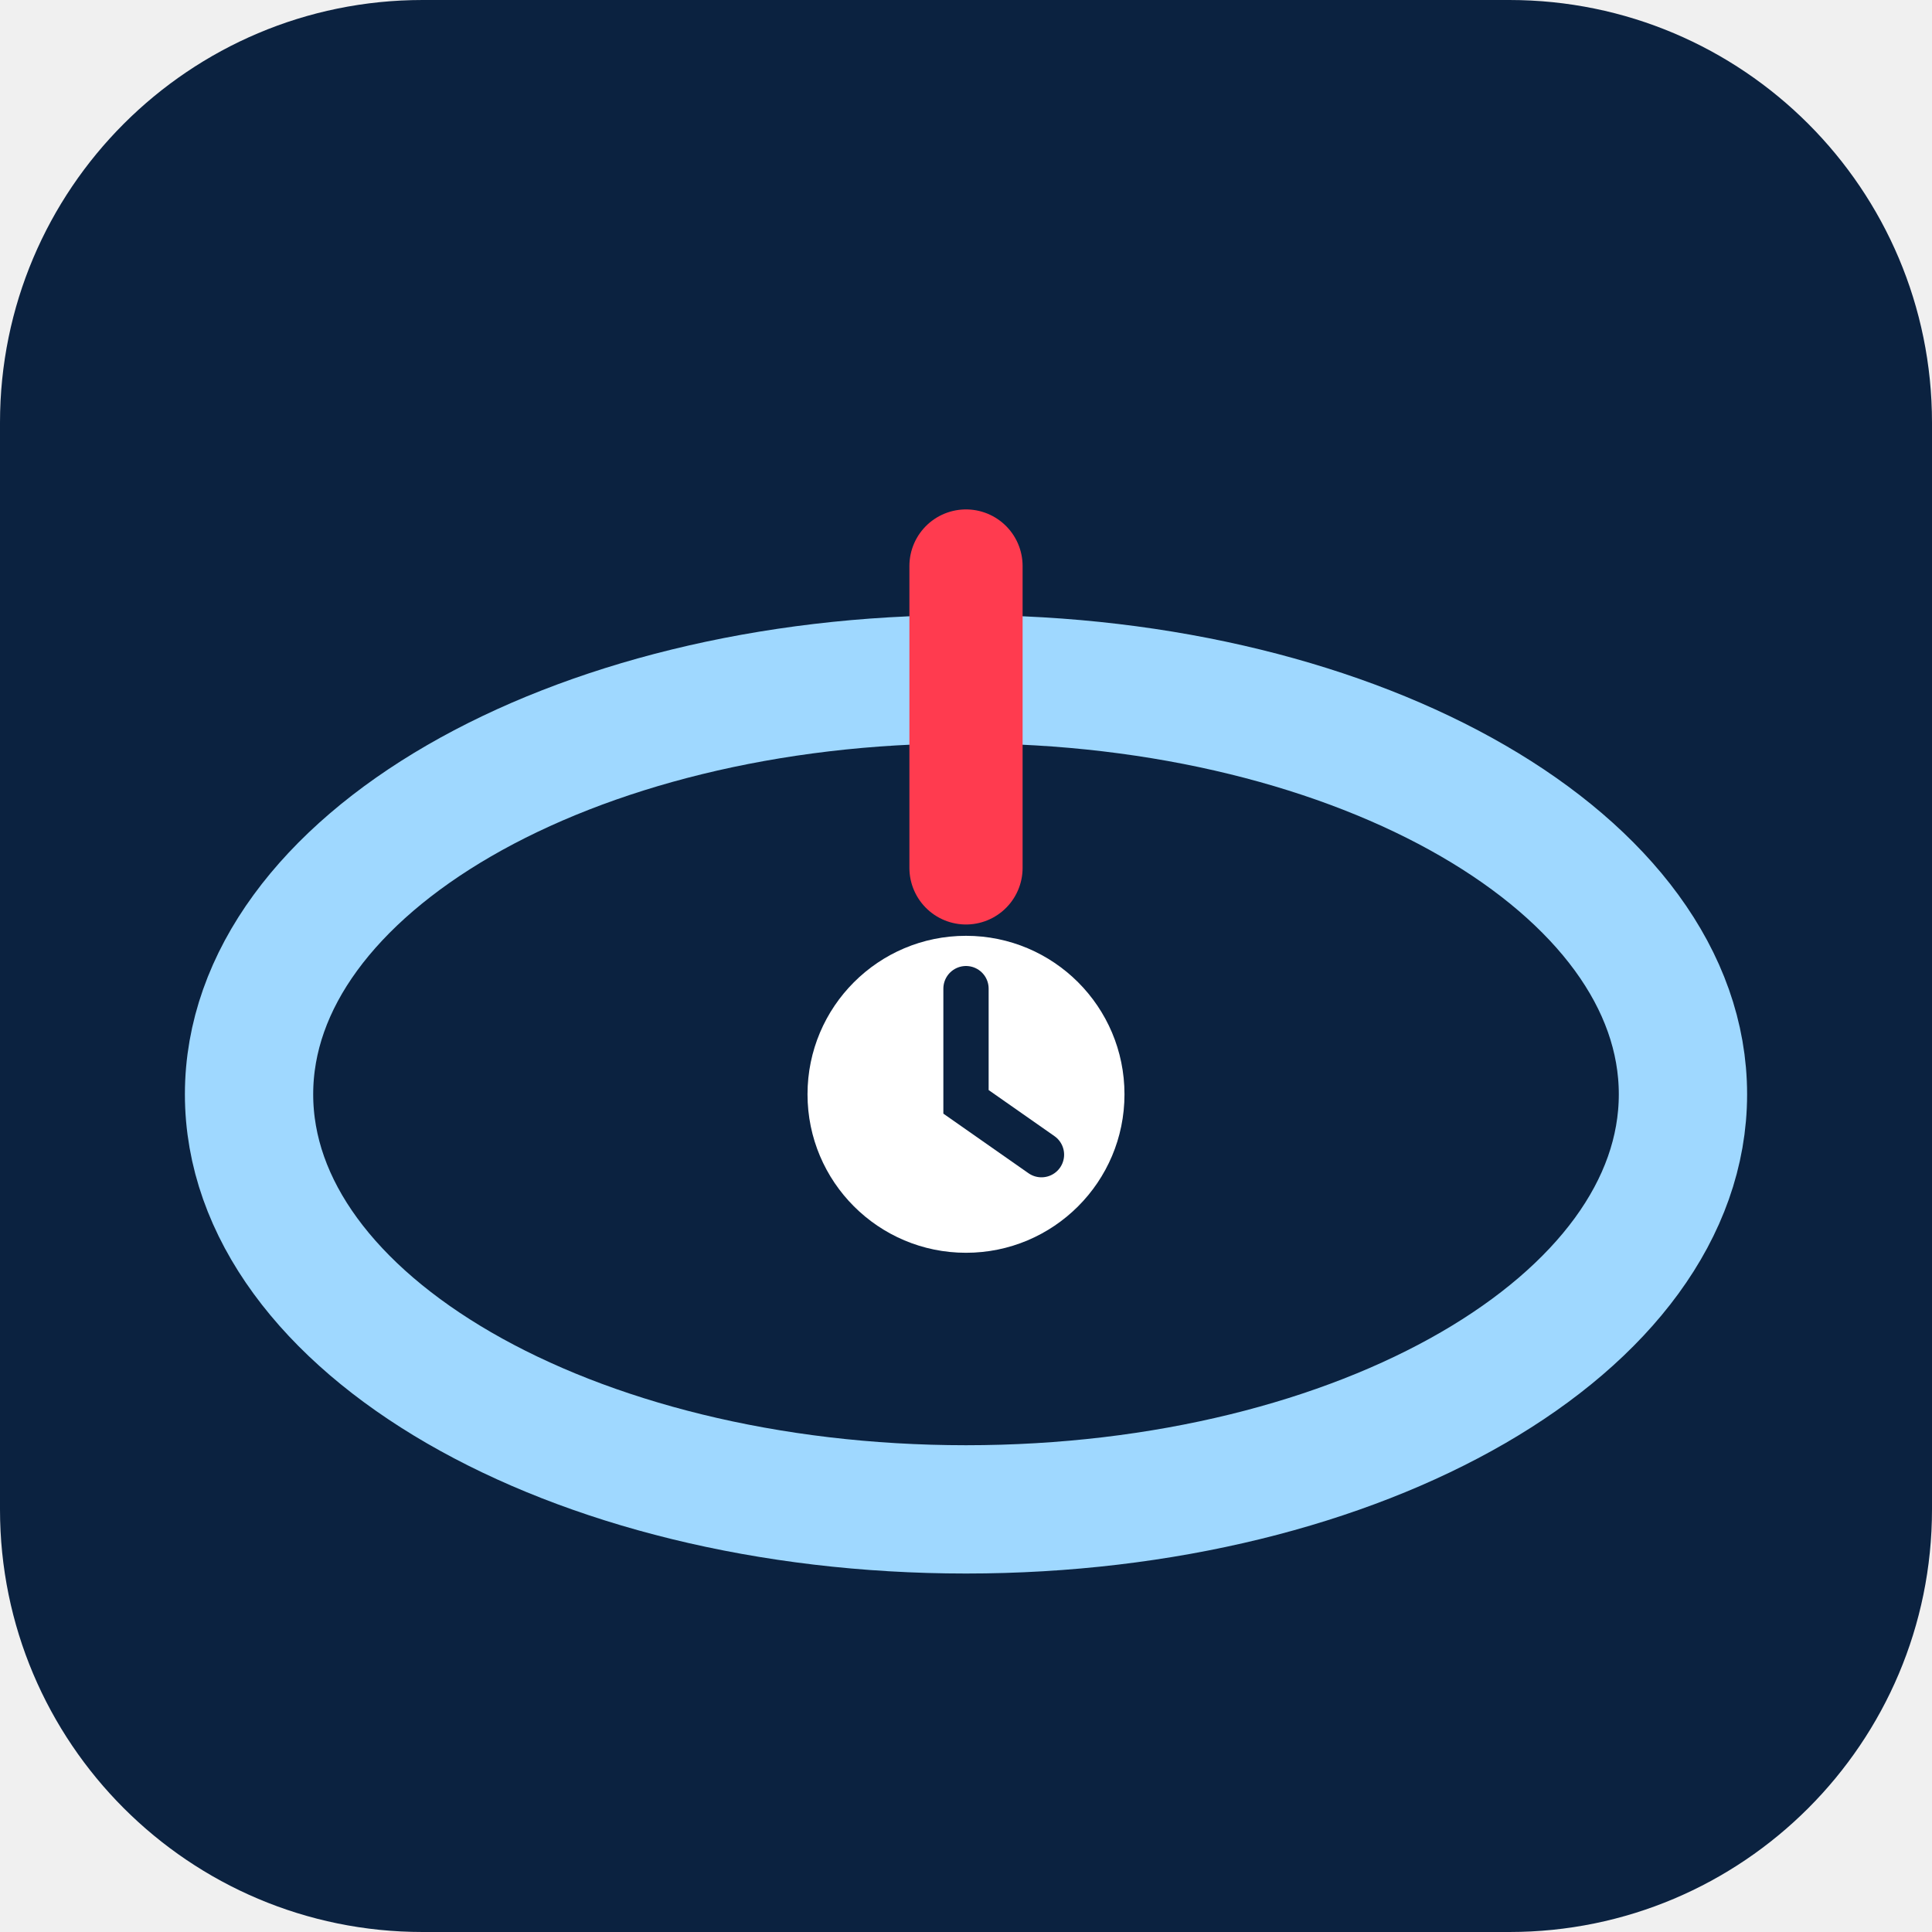
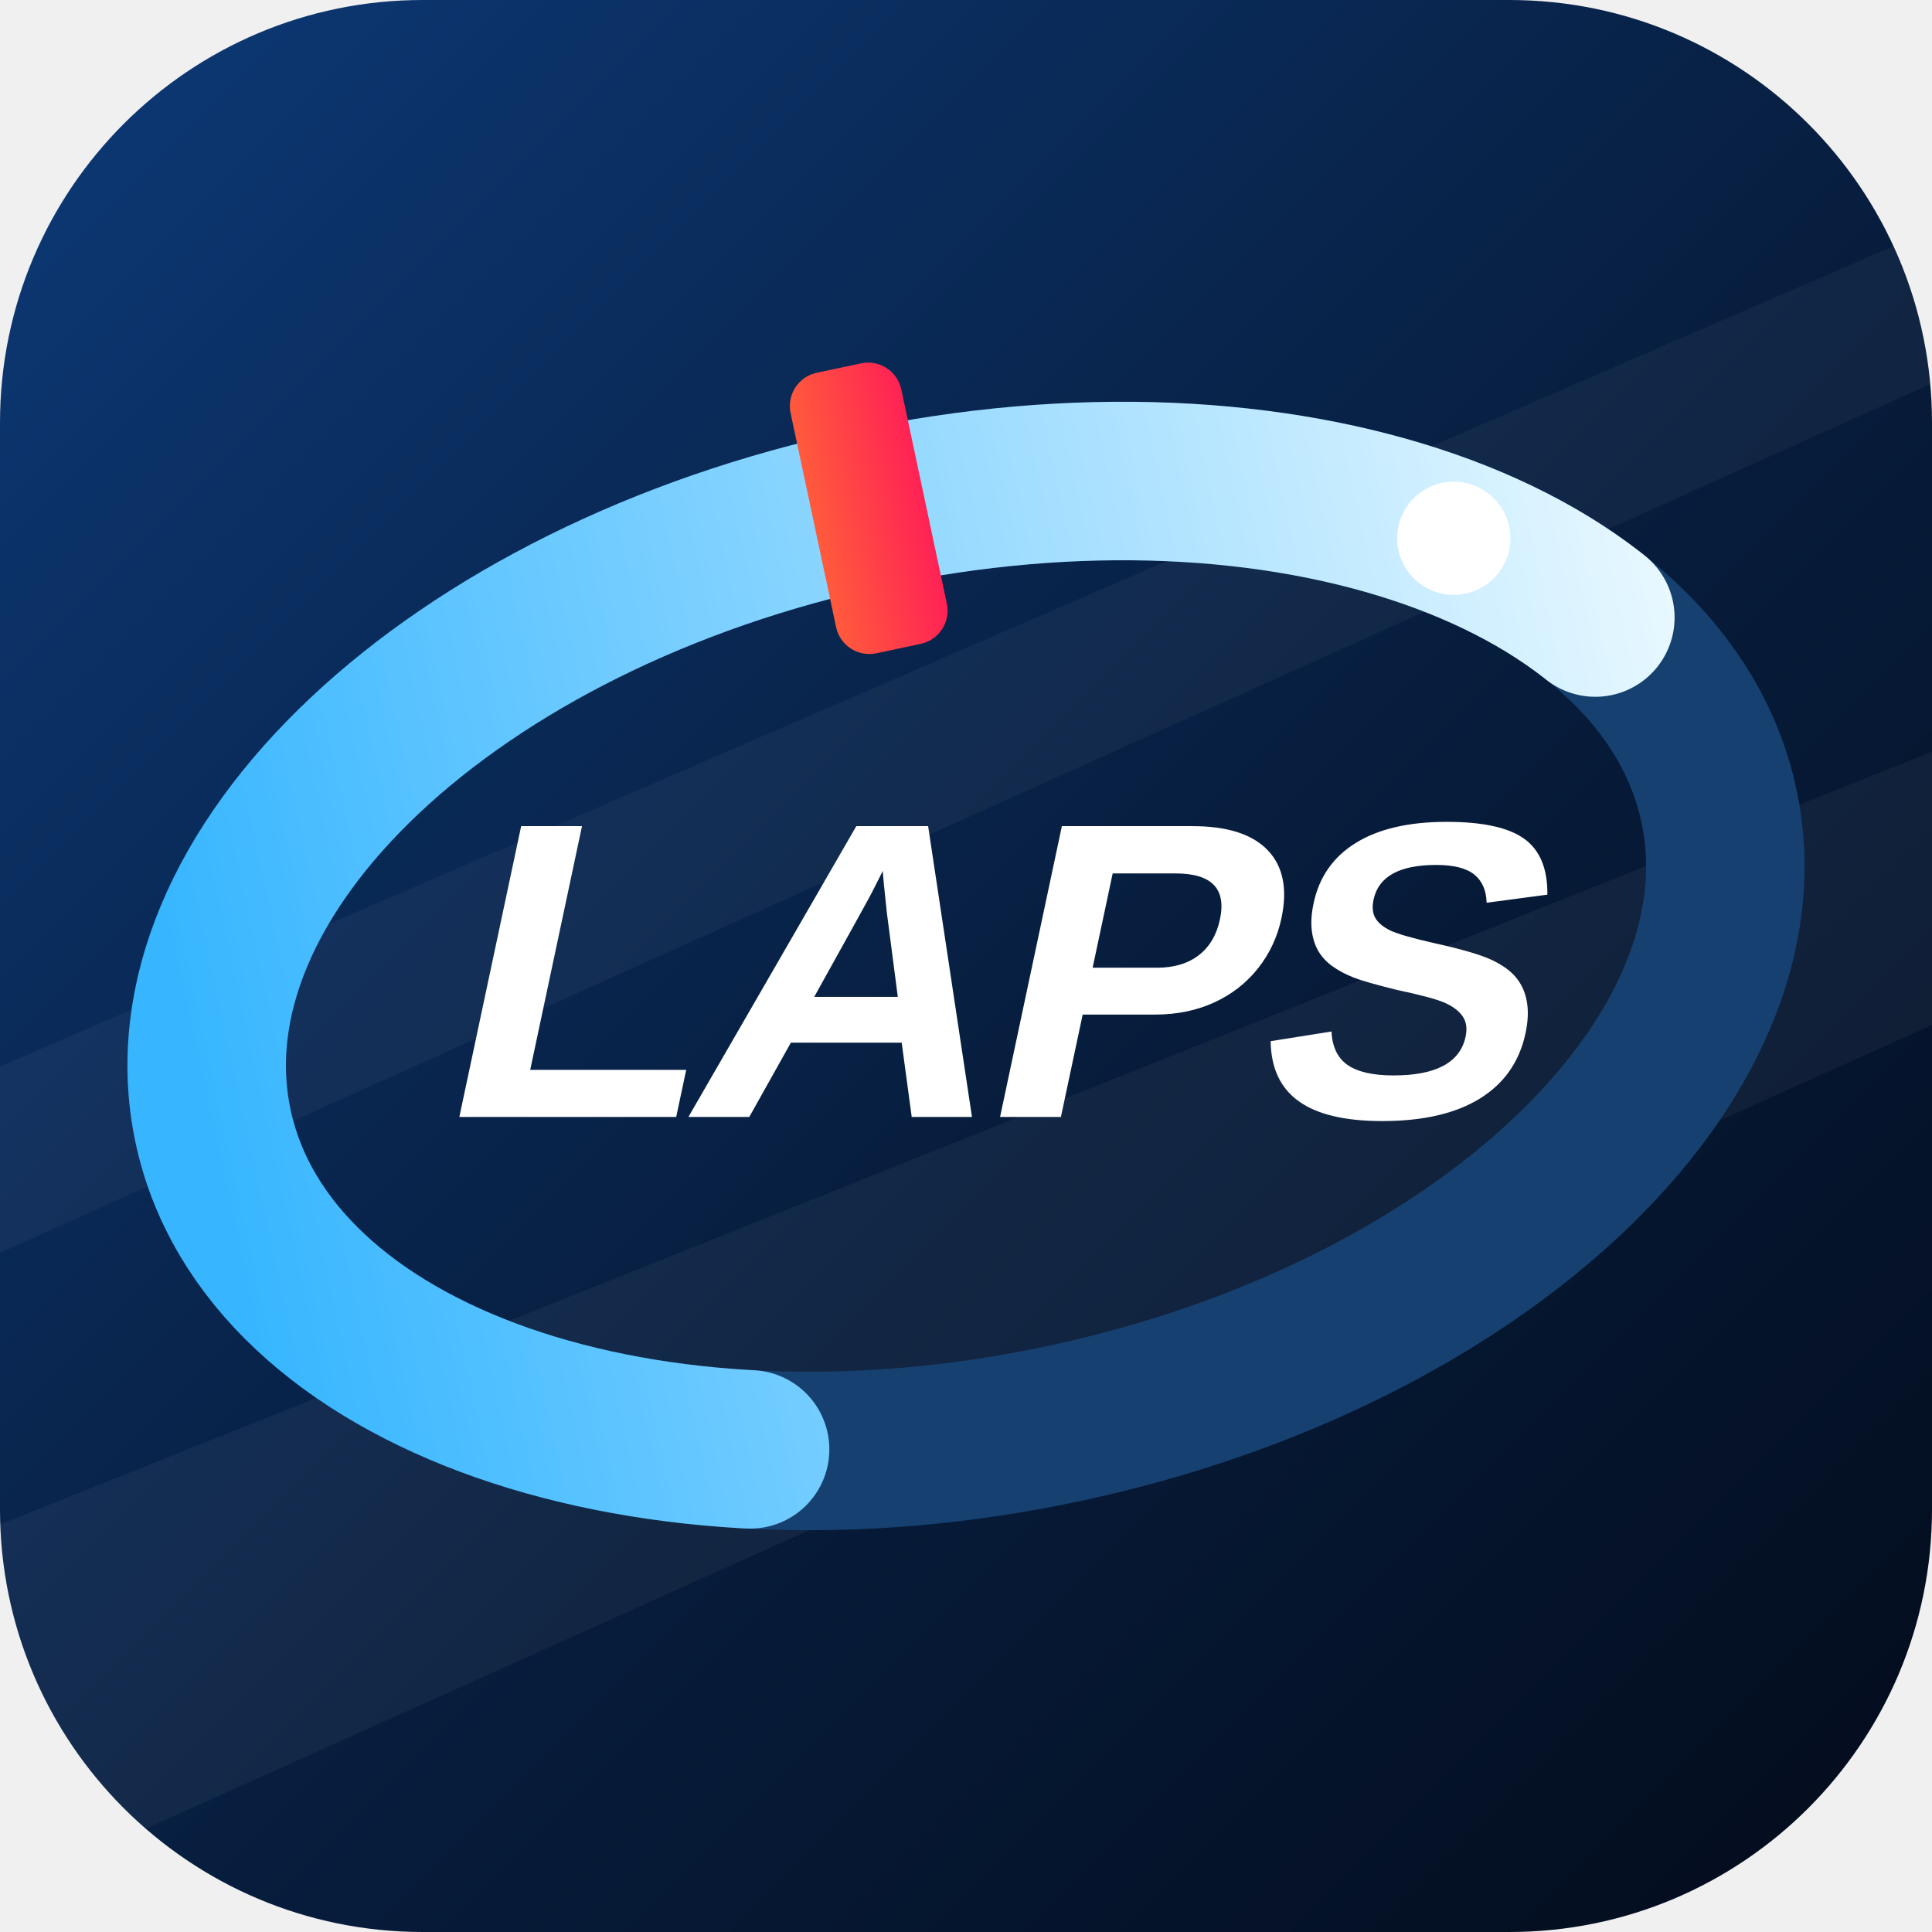
<svg xmlns="http://www.w3.org/2000/svg" viewBox="0 0 512 512">
-   <rect width="512" height="512" rx="112" fill="#0b2240" />
-   <ellipse cx="256" cy="290" rx="190" ry="110" fill="none" stroke="#9fd8ff" stroke-width="34" />
-   <line x1="256" y1="150" x2="256" y2="230" stroke="#ff3b4f" stroke-width="30" stroke-linecap="round" />
-   <circle cx="256" cy="290" r="42" fill="#fff" />
-   <path d="M256 262v30l20 14" stroke="#0b2240" stroke-width="12" fill="none" stroke-linecap="round" />
+   <defs>
+     <linearGradient id="bg" x1="0" y1="0" x2="1" y2="1">
+       <stop offset="0" stop-color="#0d3a78" />
+       <stop offset=".55" stop-color="#071d3d" />
+       <stop offset="1" stop-color="#030b1a" />
+     </linearGradient>
+     <linearGradient id="ice" x1="0" y1="0" x2="1" y2="0">
+       <stop offset="0" stop-color="#37b6ff" />
+       <stop offset="1" stop-color="#e8f8ff" />
+     </linearGradient>
+     <linearGradient id="iceV" x1="0" y1="0" x2="0" y2="1">
+       <stop offset="0" stop-color="#ffffff" />
+       <stop offset="1" stop-color="#8fd4ff" />
+     </linearGradient>
+     <linearGradient id="red" x1="0" y1="0" x2="1" y2="0">
+       <stop offset="0" stop-color="#ff5a3c" />
+       <stop offset="1" stop-color="#ff2255" />
+     </linearGradient>
+     <linearGradient id="fade" x1="0" y1="0" x2="1" y2="0">
+       <stop offset="0" stop-color="#37b6ff" stop-opacity="0" />
+       <stop offset="1" stop-color="#bfe9ff" />
+     </linearGradient>
+     <clipPath id="r">
+       <rect width="512" height="512" rx="112" />
+     </clipPath>
+   </defs>
+   <g clip-path="url(#r)">
+     <rect width="512" height="512" fill="url(#bg)" />
+     <path d="M-40 420L560 180V250L-40 520z" fill="#fff" opacity=".045" />
+     <path d="M-40 300L560 40V80L-40 350z" fill="#fff" opacity=".04" />
+     <g transform="translate(256 256) rotate(-12)">
+       <ellipse rx="204" ry="124" fill="none" stroke="#16406f" stroke-width="42" />
+       <ellipse rx="204" ry="124" fill="none" stroke="url(#ice)" stroke-width="42" stroke-linecap="round" stroke-dasharray="640 1100" stroke-dashoffset="-345" />
+       <circle cx="150" cy="-84" r="15" fill="#fff" />
+       <rect x="-15" y="-162" width="30" height="76" rx="9" fill="url(#red)" />
+     </g>
+     <text x="256" y="296" text-anchor="middle" font-size="112" fill="#fff" font-family="Arial Black,Arial,Helvetica,sans-serif" font-weight="900" transform="translate(66 0) skewX(-12)" letter-spacing="-3">LAPS</text>
+   </g>
</svg>
